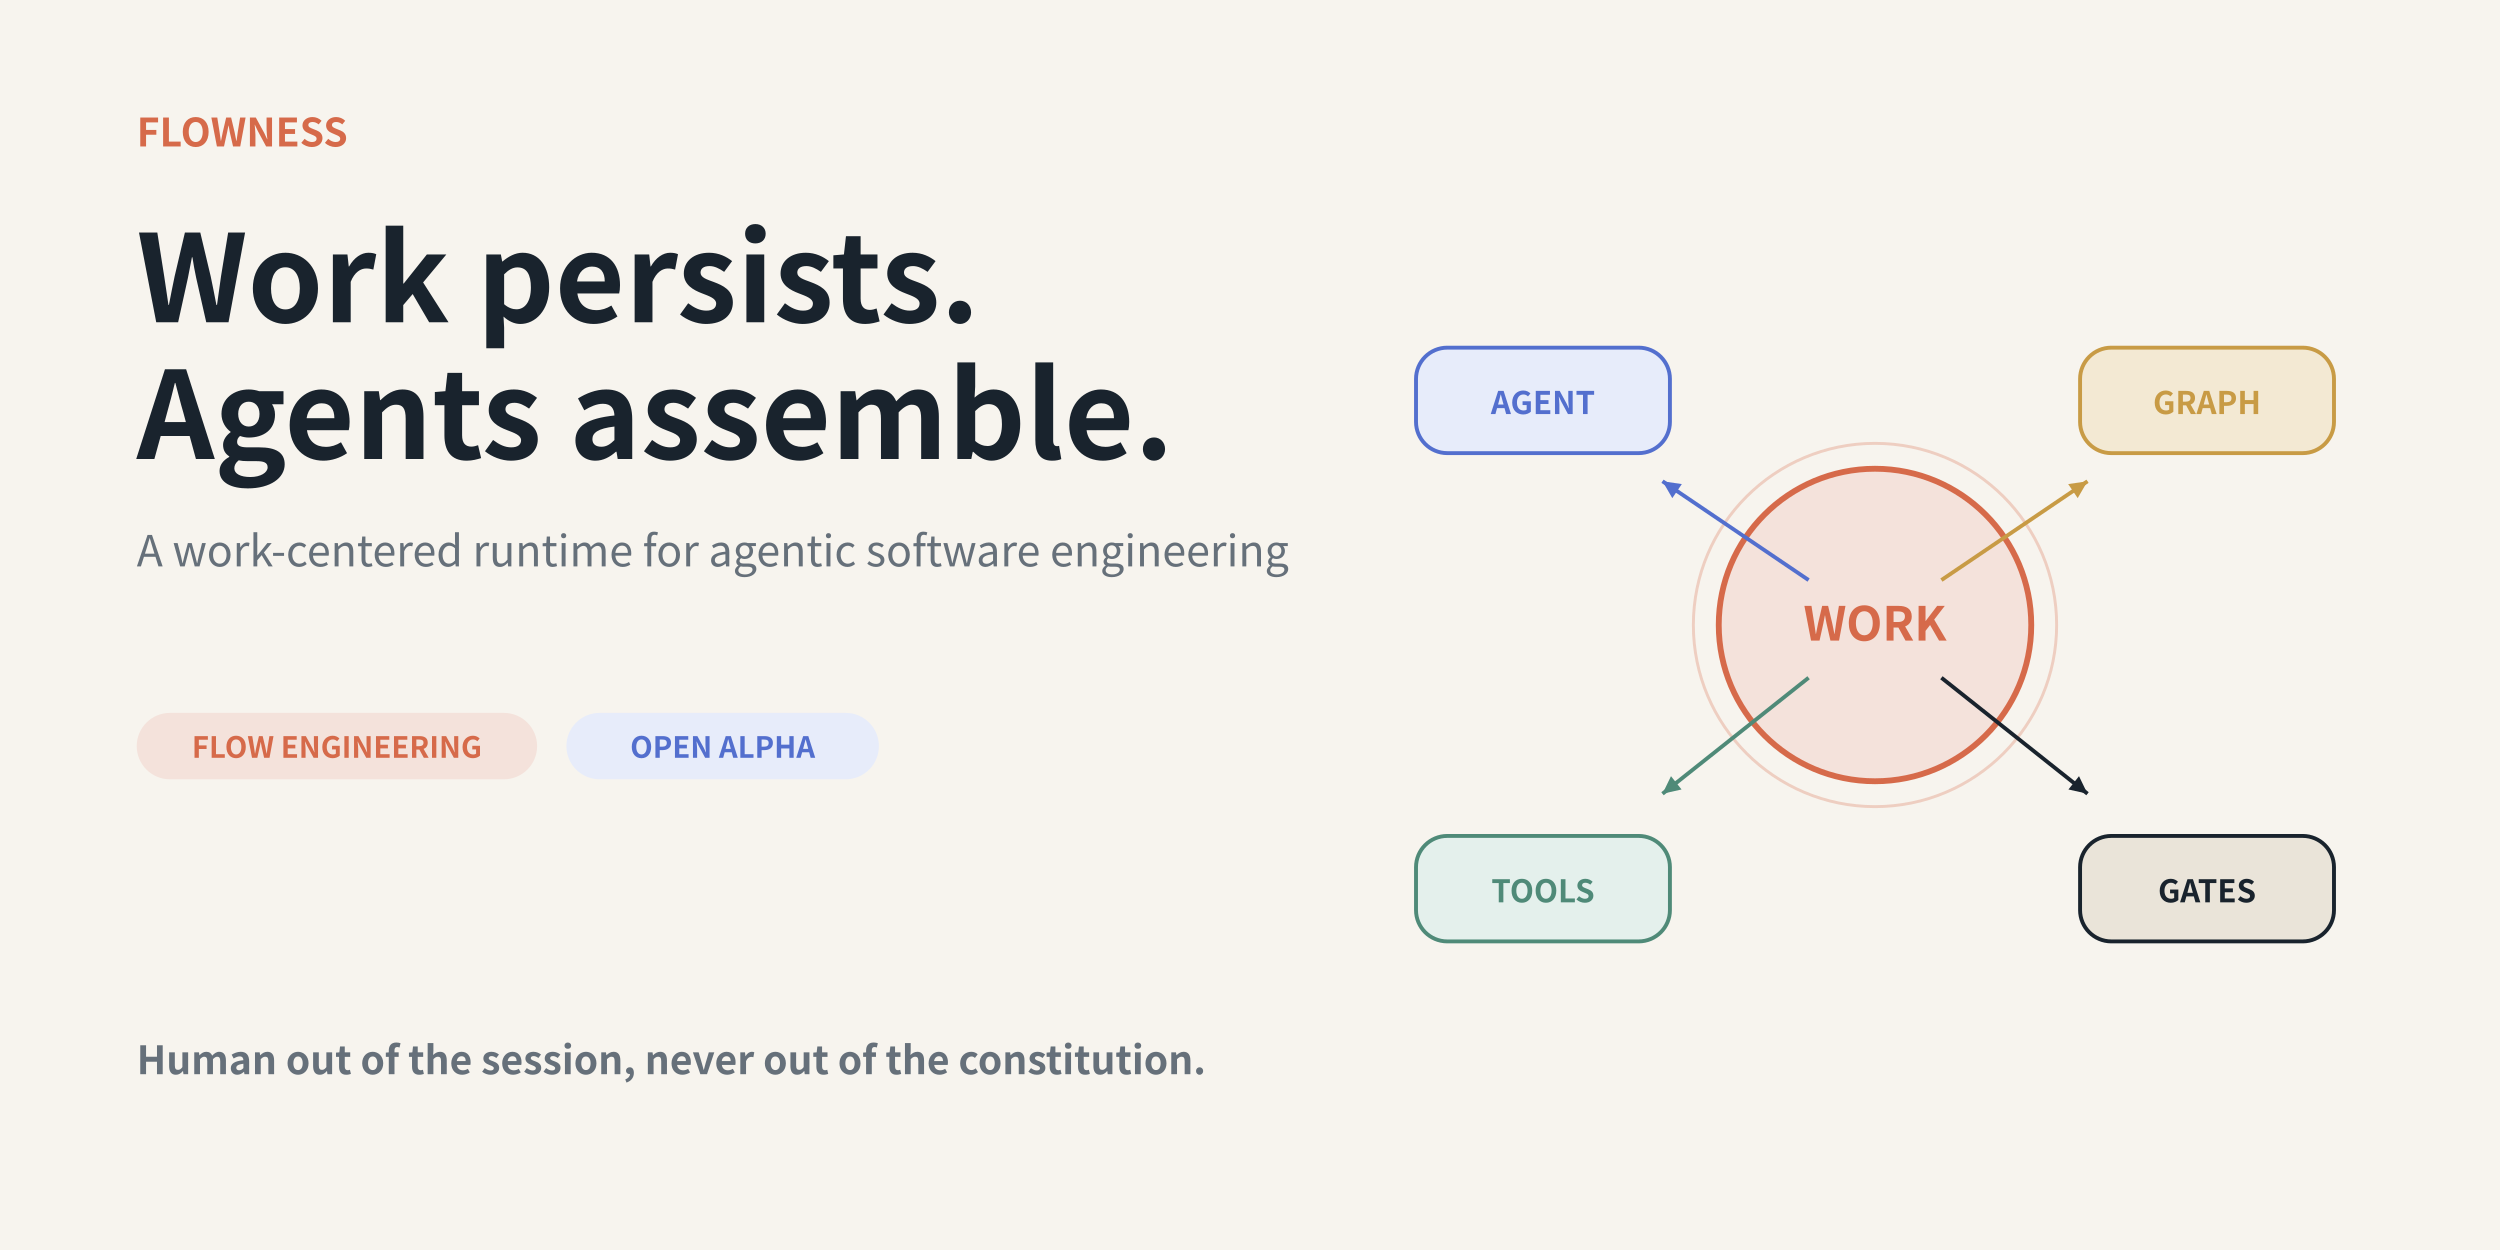
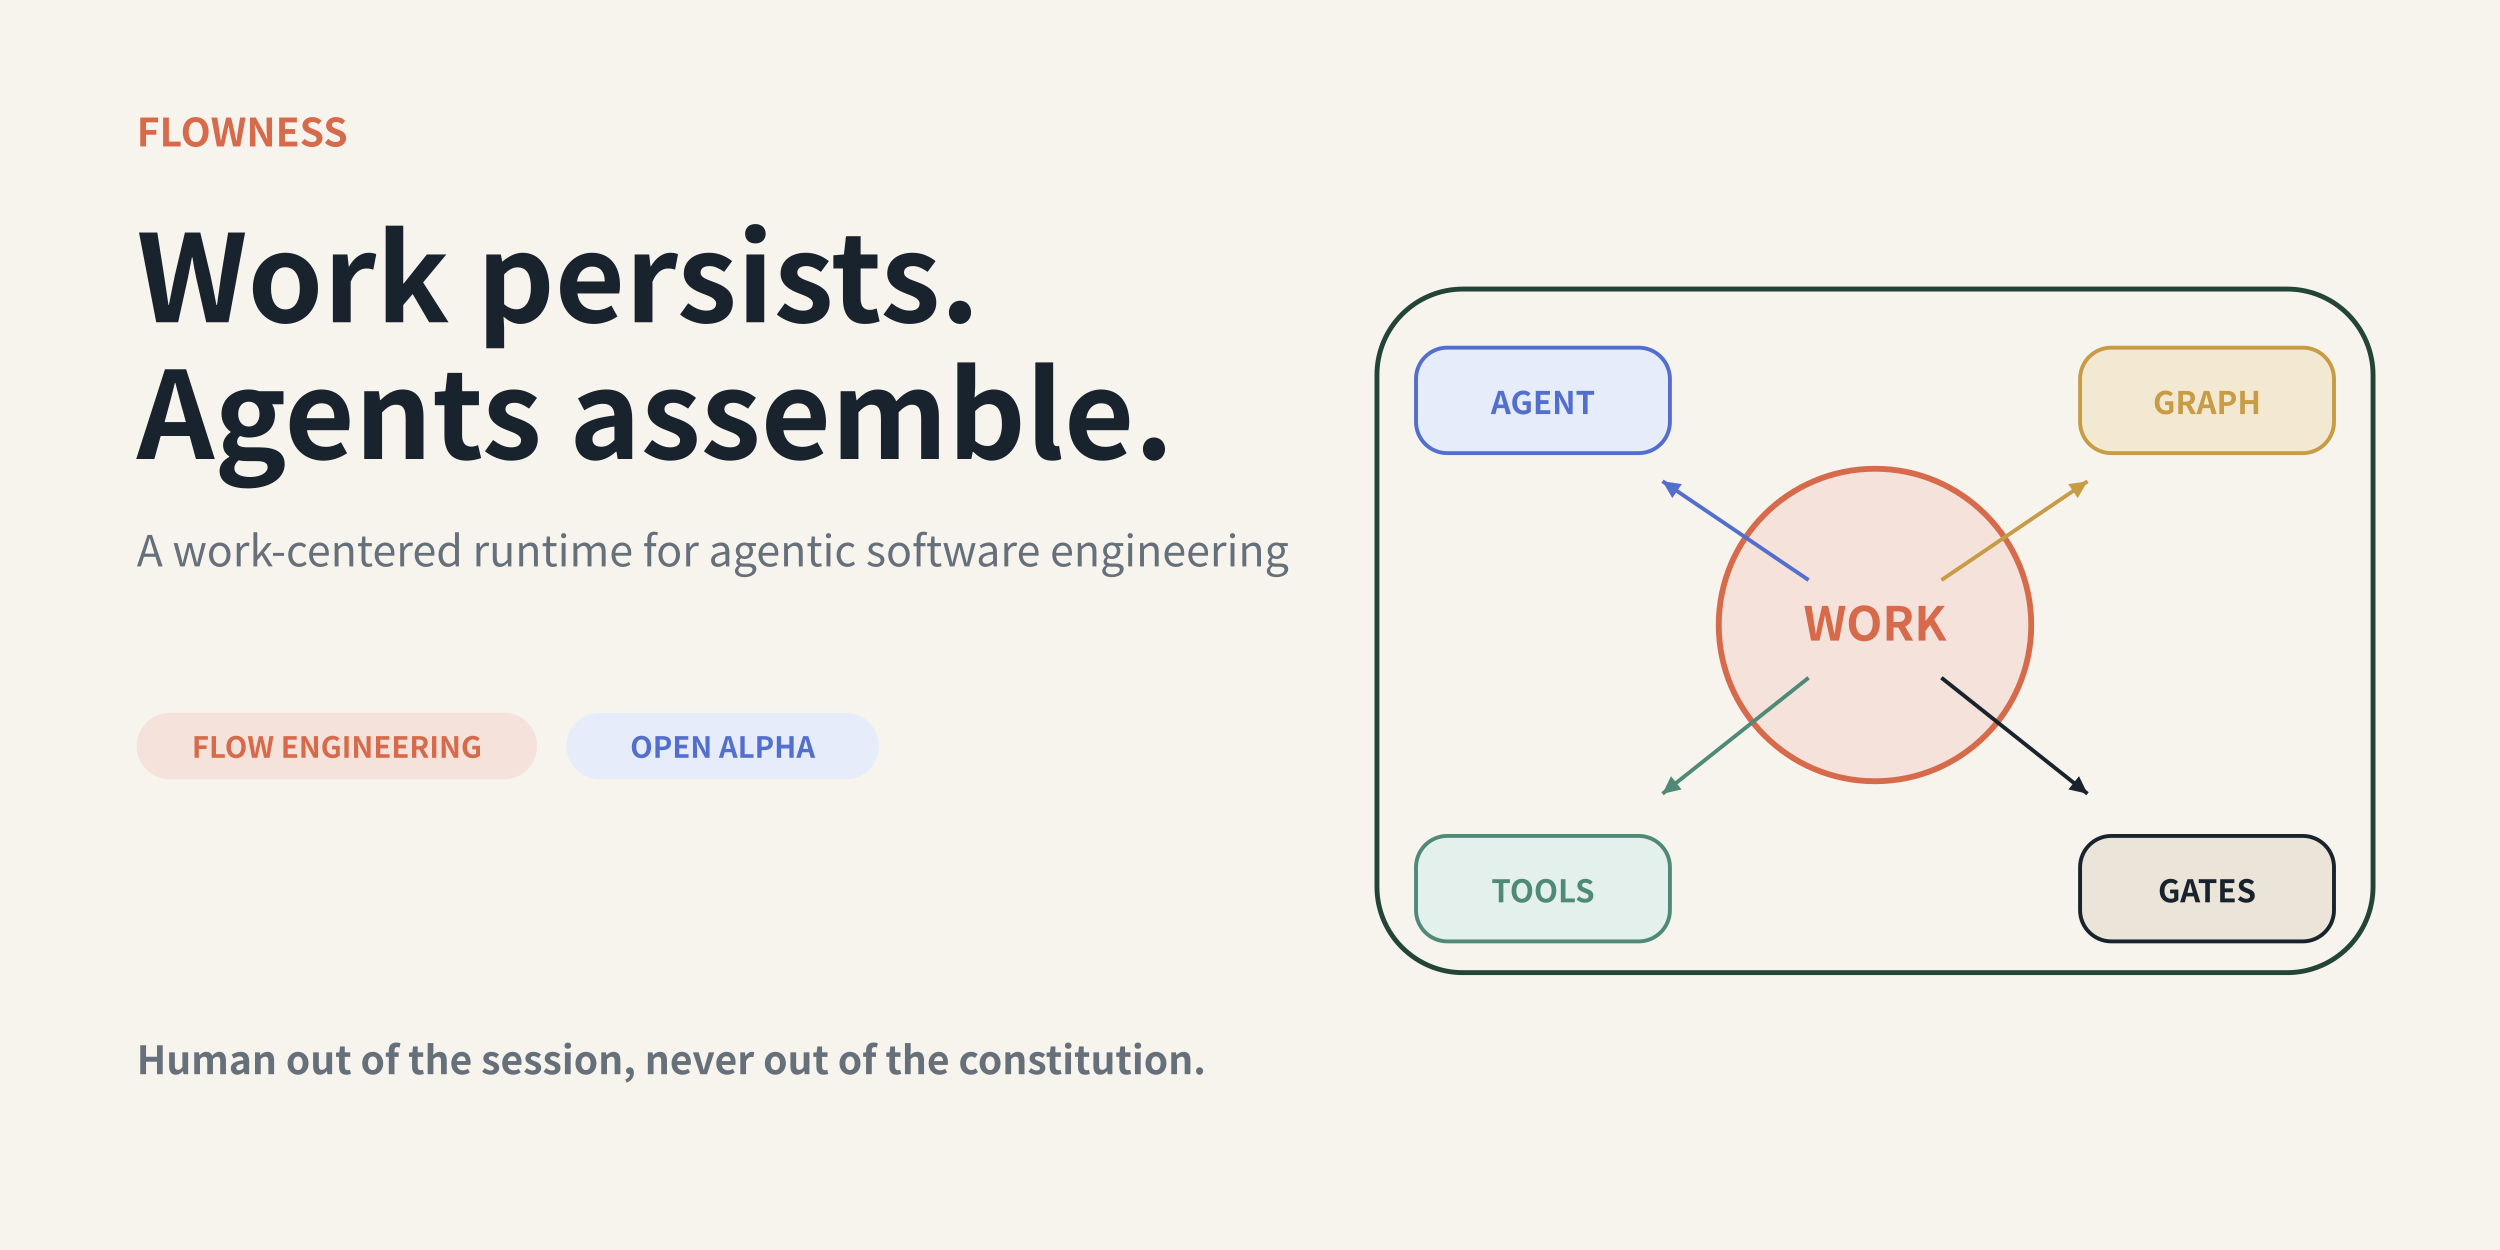
<svg xmlns="http://www.w3.org/2000/svg" baseProfile="full" height="640" version="1.1" viewBox="0 0 1280 640" width="1280">
  <defs />
  <rect fill="#F7F4EE" height="640" width="1280" x="0" y="0" />
  <text fill="#D66A4A" font-family="Noto Sans CJK SC, Noto Sans, Arial, sans-serif" font-size="20" font-weight="800" opacity="1" text-anchor="start" x="70" y="75">FLOWNESS</text>
  <text fill="#19232D" font-family="Noto Sans CJK SC, Noto Sans, Arial, sans-serif" font-size="62" font-weight="820" opacity="1" text-anchor="start" x="70" y="165">Work persists.</text>
  <text fill="#19232D" font-family="Noto Sans CJK SC, Noto Sans, Arial, sans-serif" font-size="62" font-weight="820" opacity="1" text-anchor="start" x="70" y="235">Agents assemble.</text>
  <text fill="#66707A" font-family="Noto Sans CJK SC, Noto Sans, Arial, sans-serif" font-size="22" font-weight="400" opacity="1" text-anchor="start" x="70" y="290">A work-centered runtime for agentic software engineering</text>
-   <circle cx="960" cy="320" fill="none" opacity="0.28" r="93" stroke="#D66A4A" stroke-width="1.5" />
+   <rect fill="none" height="350" opacity="1" rx="44" ry="44" stroke="#234436" stroke-width="2.5" width="510" x="705" y="148" />
  <circle cx="960" cy="320" fill="#F4E2DB" r="80" stroke="#D66A4A" stroke-width="3" />
  <text fill="#D66A4A" font-family="Noto Sans CJK SC, Noto Sans, Arial, sans-serif" font-size="24" font-weight="750" opacity="1" text-anchor="middle" x="960" y="328">WORK</text>
  <rect fill="#E7ECFA" height="54" opacity="1" rx="16" ry="16" stroke="#536FCE" stroke-width="2" width="130" x="725" y="178" />
  <text fill="#536FCE" font-family="Noto Sans CJK SC, Noto Sans, Arial, sans-serif" font-size="16" font-weight="750" opacity="1" text-anchor="middle" x="790" y="212">AGENT</text>
  <line opacity="1" stroke="#536FCE" stroke-width="2" x1="926.0" x2="851.2" y1="297.0" y2="246.4" />
  <polygon fill="#536FCE" points="851.2,246.4 861.095,247.843 856.221,255.048" />
  <rect fill="#F3E9D3" height="54" opacity="1" rx="16" ry="16" stroke="#C89B45" stroke-width="2" width="130" x="1065" y="178" />
  <text fill="#C89B45" font-family="Noto Sans CJK SC, Noto Sans, Arial, sans-serif" font-size="16" font-weight="750" opacity="1" text-anchor="middle" x="1130" y="212">GRAPH</text>
  <line opacity="1" stroke="#C89B45" stroke-width="2" x1="994.0" x2="1068.8" y1="297.0" y2="246.4" />
  <polygon fill="#C89B45" points="1068.8,246.4 1063.779,255.048 1058.905,247.843" />
  <rect fill="#E4F0EC" height="54" opacity="1" rx="16" ry="16" stroke="#4F8A78" stroke-width="2" width="130" x="725" y="428" />
  <text fill="#4F8A78" font-family="Noto Sans CJK SC, Noto Sans, Arial, sans-serif" font-size="16" font-weight="750" opacity="1" text-anchor="middle" x="790" y="462">TOOLS</text>
  <line opacity="1" stroke="#4F8A78" stroke-width="2" x1="926.0" x2="851.2" y1="347.0" y2="406.4" />
  <polygon fill="#4F8A78" points="851.2,406.4 855.547,397.394 860.956,404.207" />
  <rect fill="#EAE4D9" height="54" opacity="1" rx="16" ry="16" stroke="#19232D" stroke-width="2" width="130" x="1065" y="428" />
  <text fill="#19232D" font-family="Noto Sans CJK SC, Noto Sans, Arial, sans-serif" font-size="16" font-weight="750" opacity="1" text-anchor="middle" x="1130" y="462">GATES</text>
  <line opacity="1" stroke="#19232D" stroke-width="2" x1="994.0" x2="1068.8" y1="347.0" y2="406.4" />
  <polygon fill="#19232D" points="1068.8,406.4 1059.044,404.207 1064.453,397.394" />
  <rect fill="#F4E2DB" height="34" opacity="1" rx="17" ry="17" stroke="none" stroke-width="0" width="205" x="70" y="365" />
  <text fill="#D66A4A" font-family="Noto Sans CJK SC, Noto Sans, Arial, sans-serif" font-size="15" font-weight="600" opacity="1" text-anchor="middle" x="172.5" y="388">FLOW ENGINEERING</text>
  <rect fill="#E7ECFA" height="34" opacity="1" rx="17" ry="17" stroke="none" stroke-width="0" width="160" x="290" y="365" />
  <text fill="#536FCE" font-family="Noto Sans CJK SC, Noto Sans, Arial, sans-serif" font-size="15" font-weight="600" opacity="1" text-anchor="middle" x="370.0" y="388">OPEN ALPHA</text>
  <text fill="#66707A" font-family="Noto Sans CJK SC, Noto Sans, Arial, sans-serif" font-size="20" font-weight="650" opacity="1" text-anchor="start" x="70" y="550">Human out of the session, never out of the constitution.</text>
</svg>
